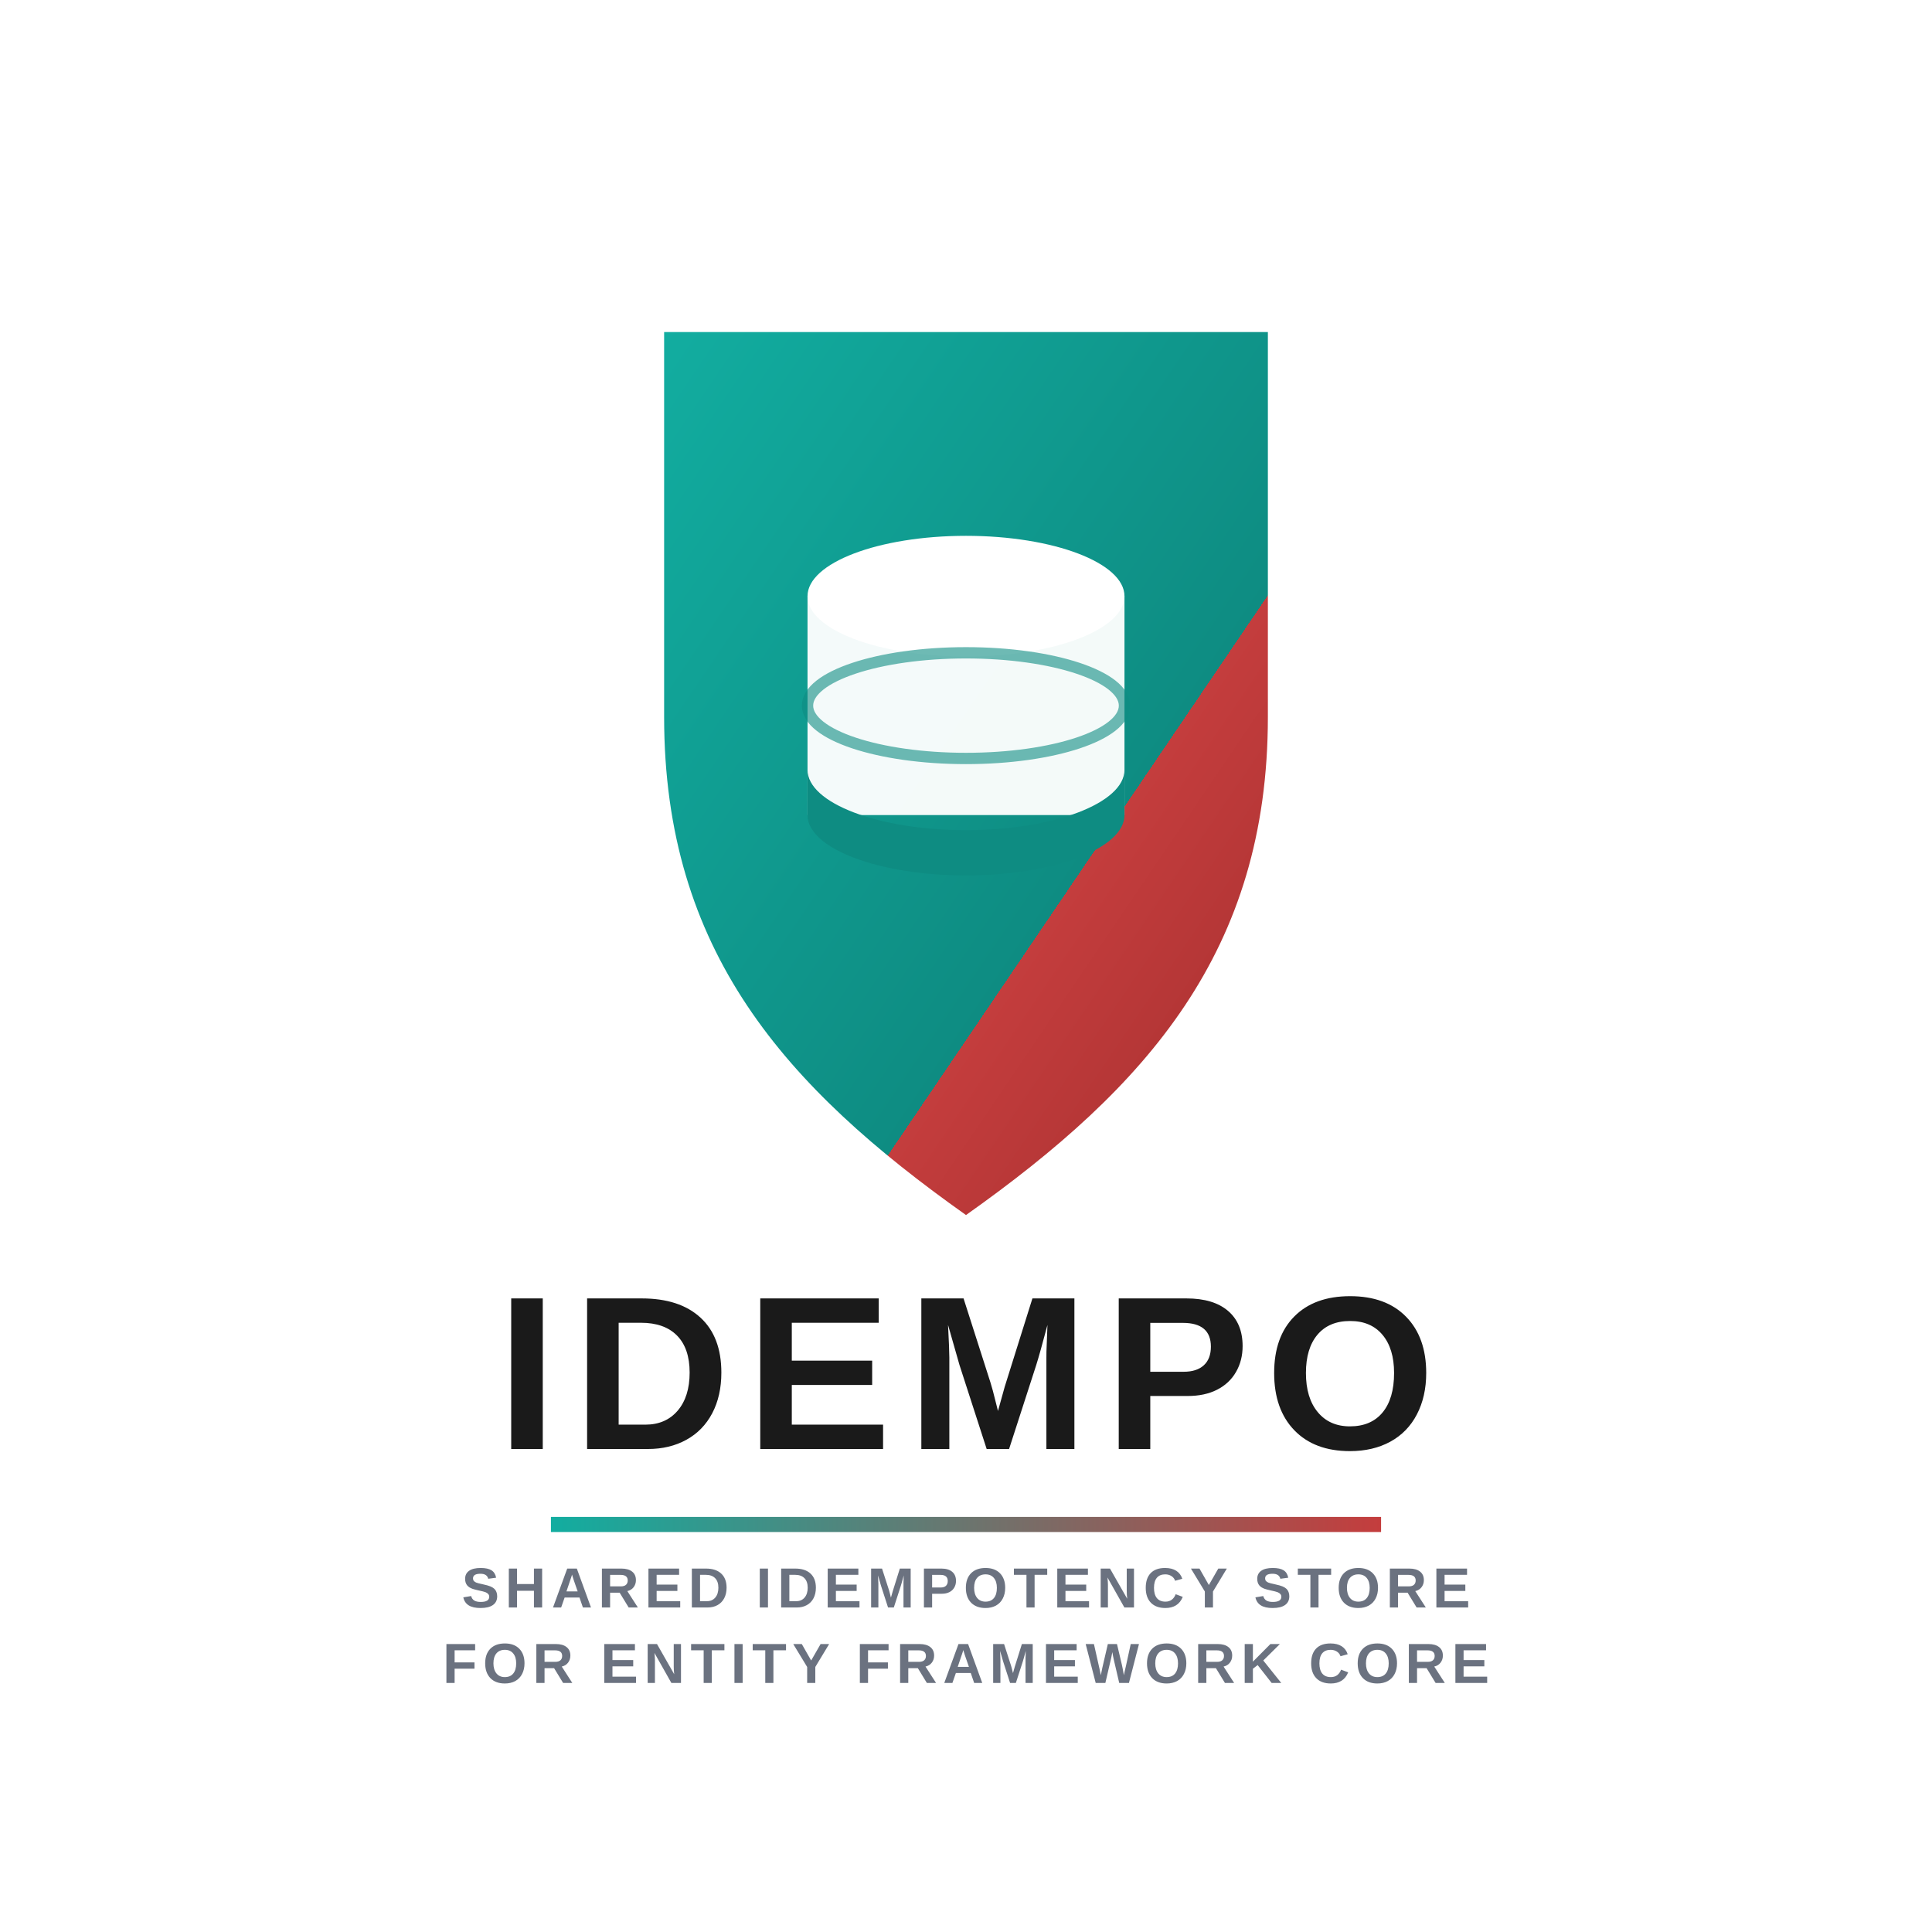
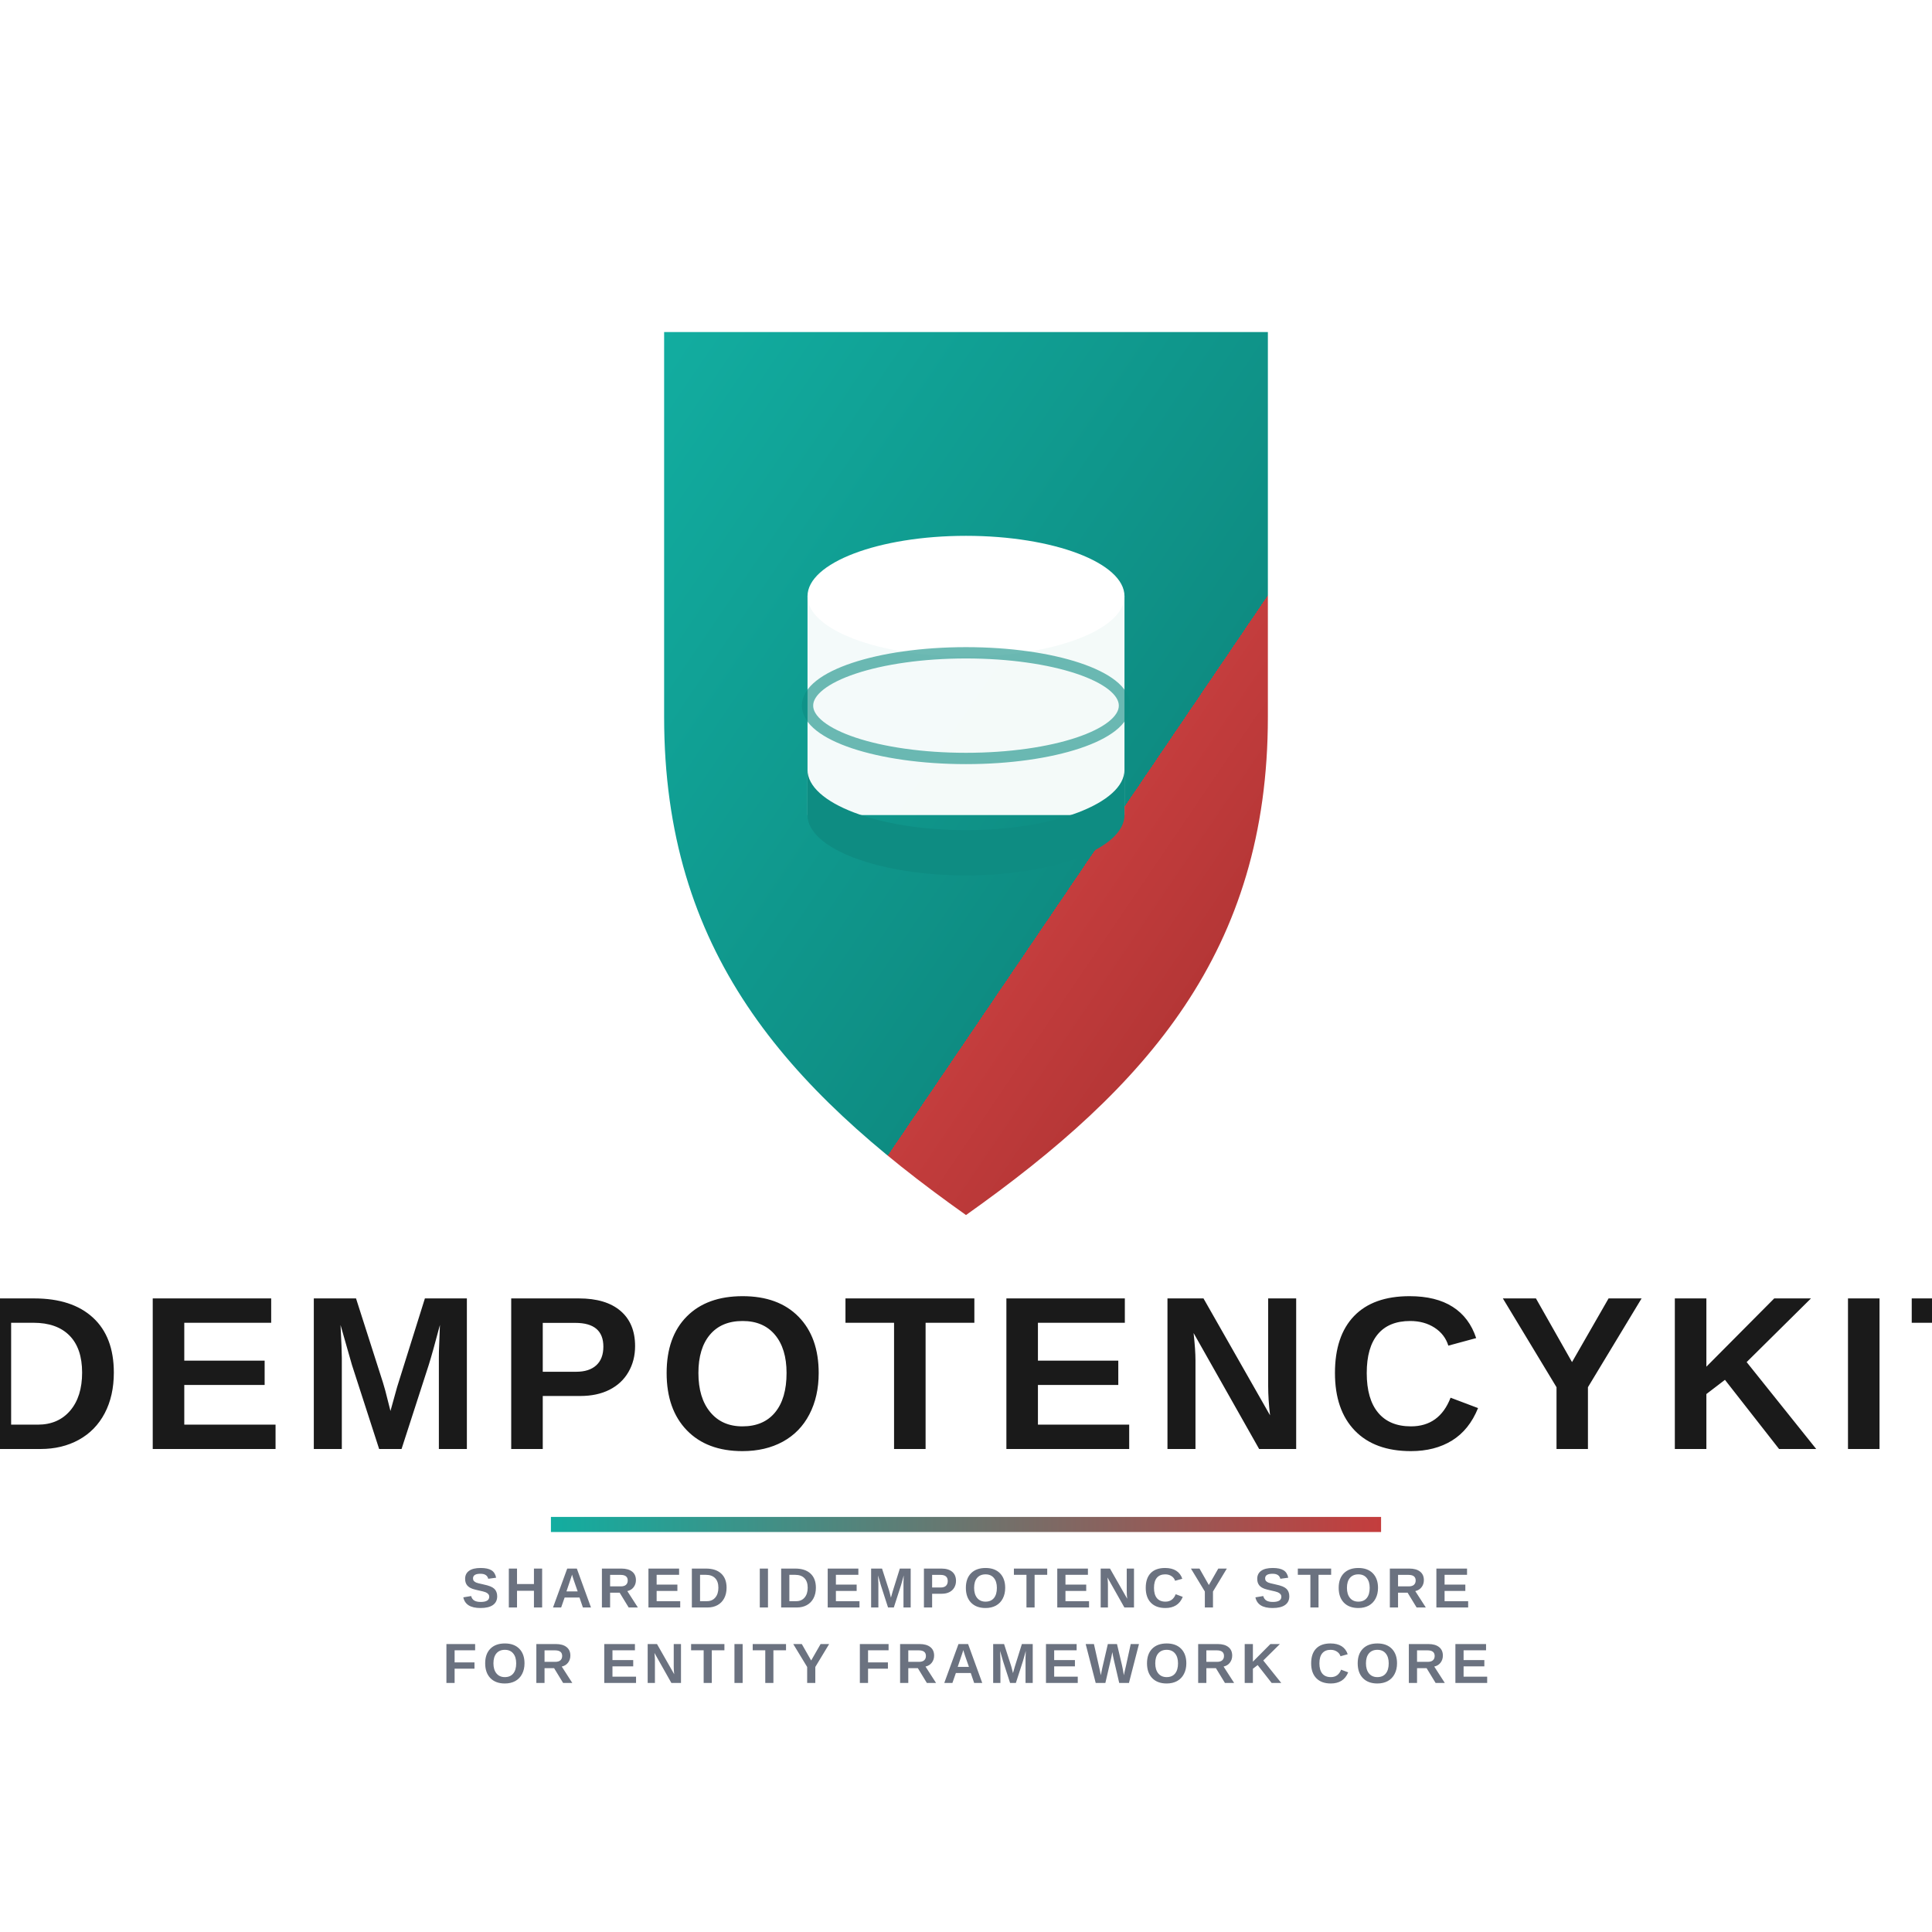
<svg xmlns="http://www.w3.org/2000/svg" viewBox="0 0 512 512" width="512" height="512">
  <rect x="0" y="0" width="512" height="512" fill="#FFFFFF" />
  <defs>
    <linearGradient id="shieldGrad" x1="0%" y1="0%" x2="100%" y2="100%">
      <stop offset="0%" stop-color="#12ADA0" />
      <stop offset="65%" stop-color="#0E8C82" />
      <stop offset="65.01%" stop-color="#C43D3D" />
      <stop offset="100%" stop-color="#A32E2E" />
    </linearGradient>
    <linearGradient id="lineGrad" x1="0%" y1="0%" x2="100%" y2="0%">
      <stop offset="0%" stop-color="#12ADA0" />
      <stop offset="100%" stop-color="#C43D3D" />
    </linearGradient>
  </defs>
  <path d="M 176,88 L 336,88 L 336,190 C 336,252 304,288 256,322 C 208,288 176,252 176,190 Z" fill="url(#shieldGrad)" />
  <rect x="214" y="158" width="84" height="58" fill="#FFFFFF" opacity="0.95" />
  <ellipse cx="256" cy="158" rx="42" ry="16" fill="#FFFFFF" />
  <path d="M 214,216 A 42 16 0 0 0 298,216 L 298,204 A 42 16 0 0 1 214,204 Z" fill="#0E8C82" />
  <ellipse cx="256" cy="187" rx="42" ry="14" fill="none" stroke="#0E8C82" stroke-width="3" opacity="0.6" />
-   <text x="256" y="384" text-anchor="middle" font-family="Arial, Helvetica, sans-serif" font-weight="900" font-size="58" letter-spacing="4" fill="#1A1A1A">IDEMPO</text>
+   <text x="256" y="384" text-anchor="middle" font-family="Arial, Helvetica, sans-serif" font-weight="900" font-size="58" letter-spacing="4" fill="#1A1A1A">IDEMPOTENCYKIT</text>
  <rect x="146" y="402" width="220" height="4" fill="url(#lineGrad)" />
  <text x="256" y="426" text-anchor="middle" font-family="Arial, Helvetica, sans-serif" font-weight="700" font-size="15" letter-spacing="1.5" fill="#6B7280">SHARED IDEMPOTENCY STORE</text>
  <text x="256" y="446" text-anchor="middle" font-family="Arial, Helvetica, sans-serif" font-weight="700" font-size="15" letter-spacing="1.5" fill="#6B7280">FOR ENTITY FRAMEWORK CORE</text>
</svg>
